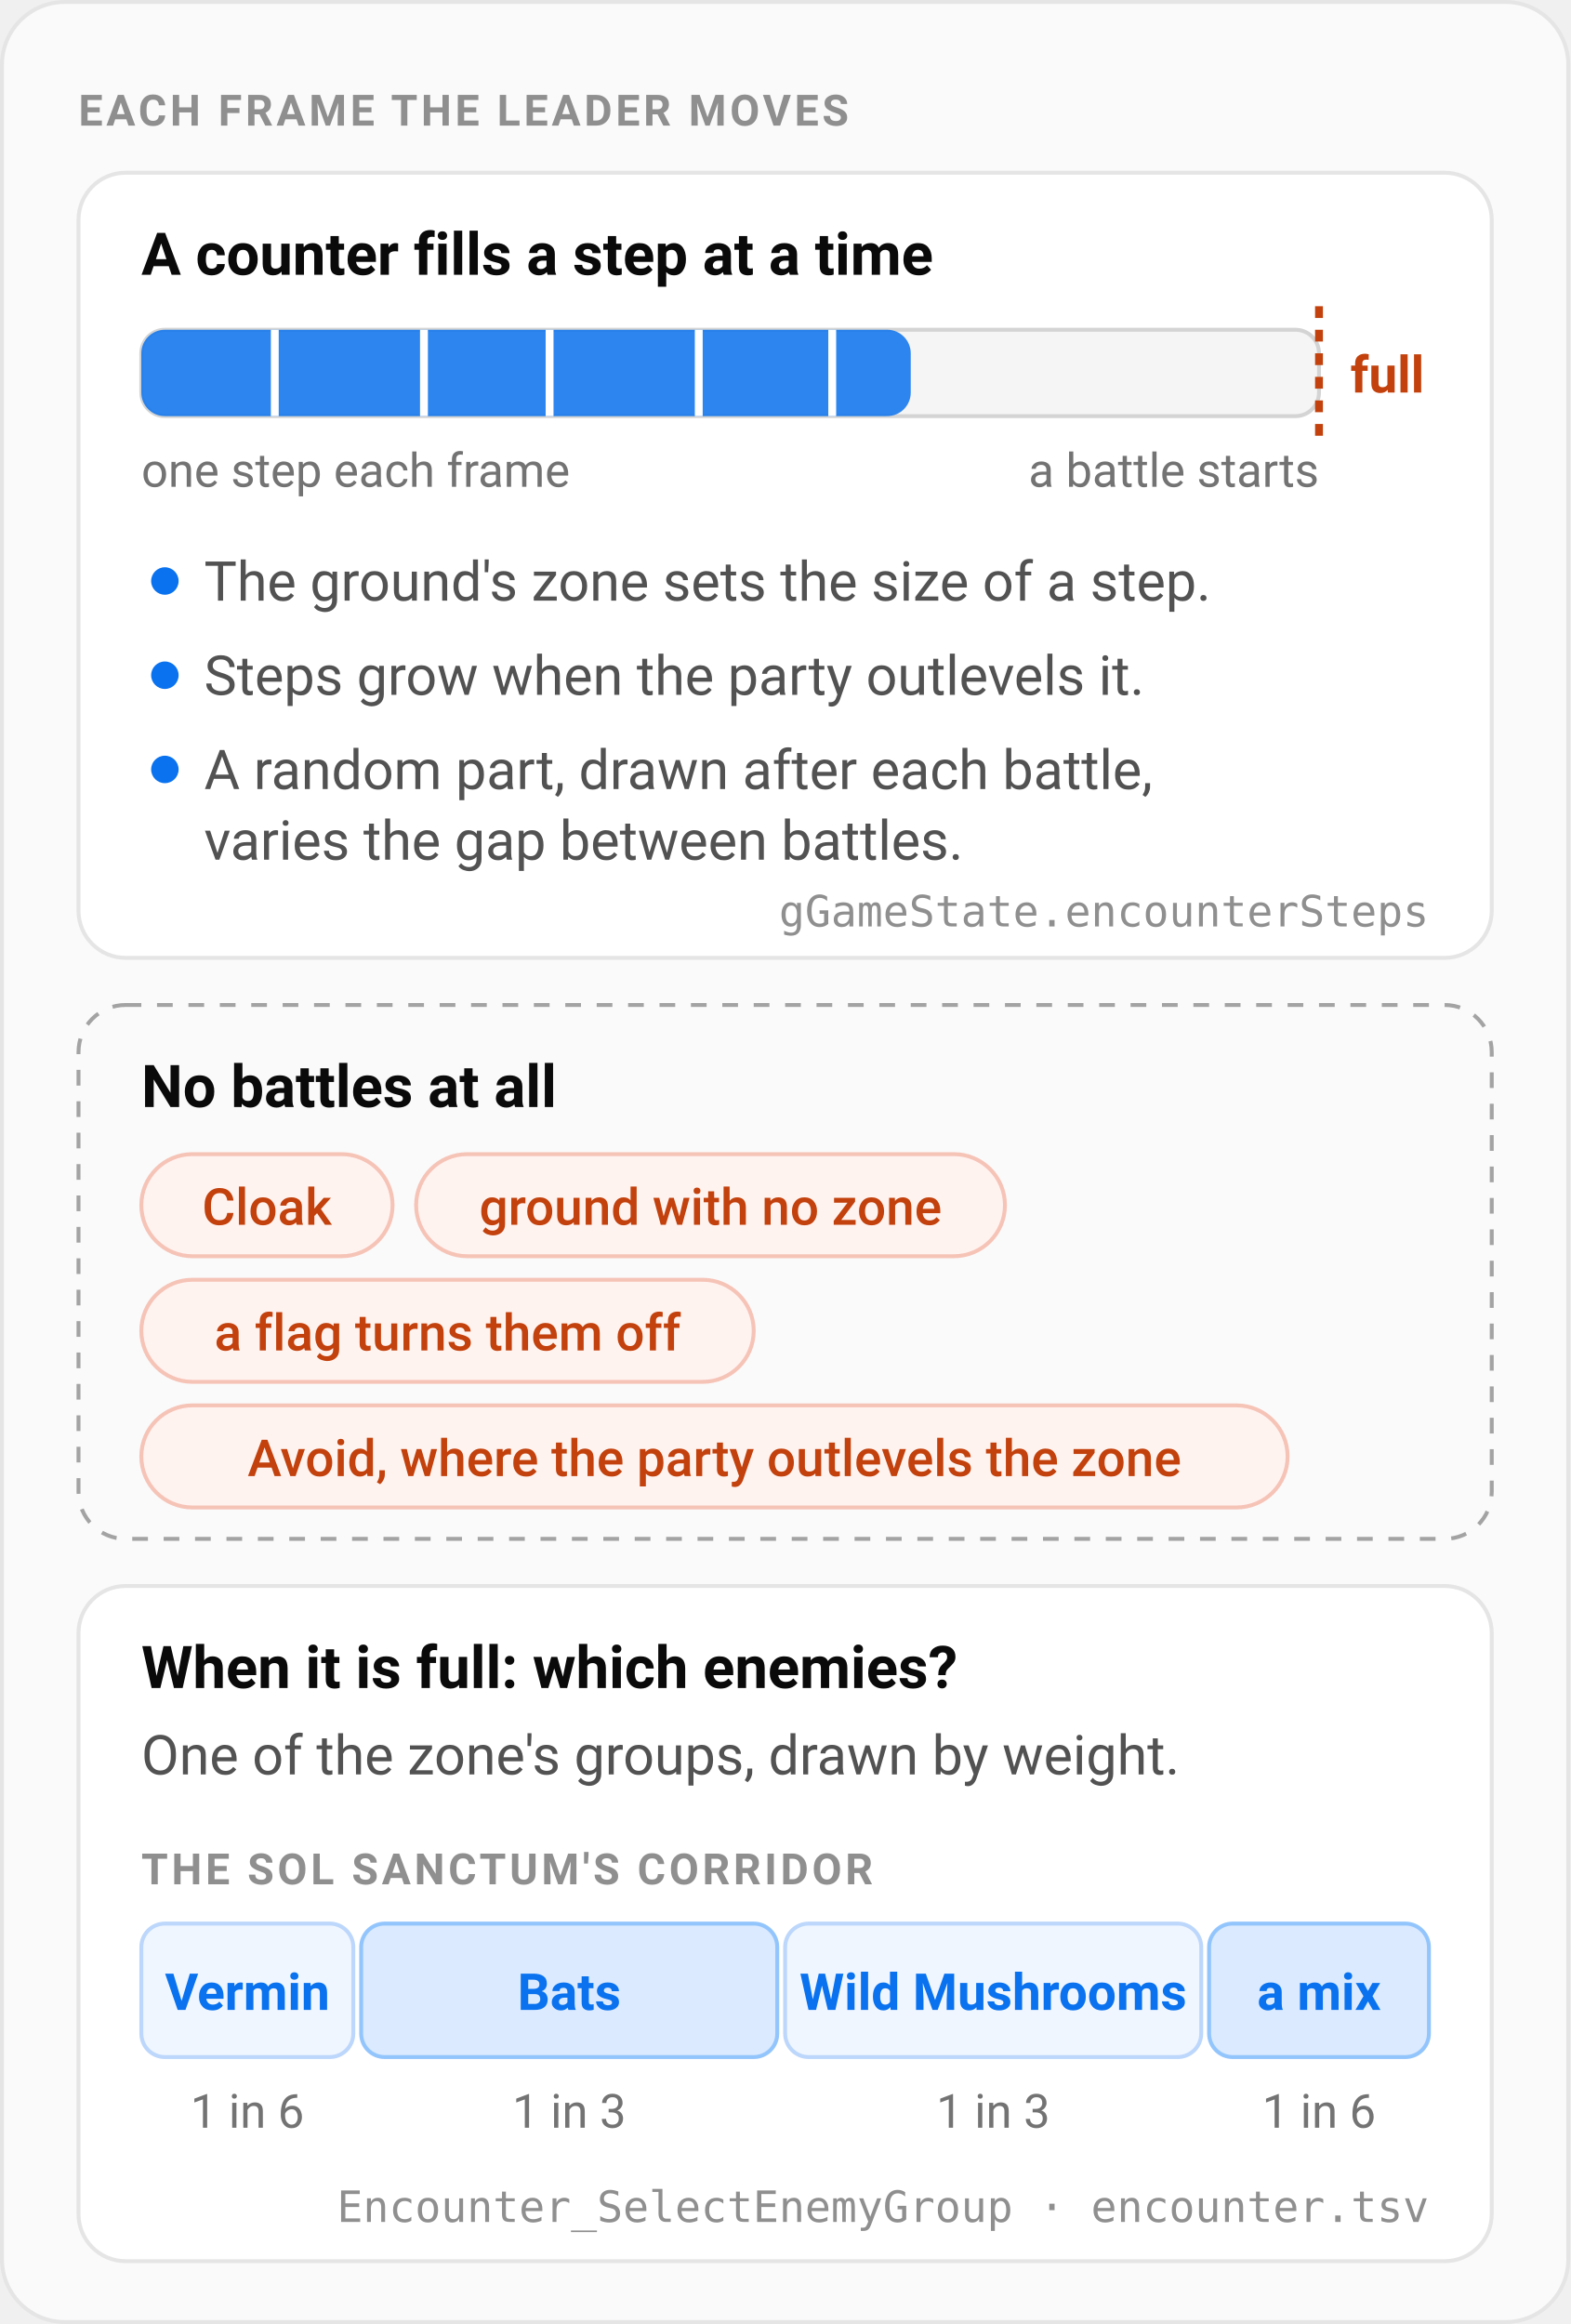
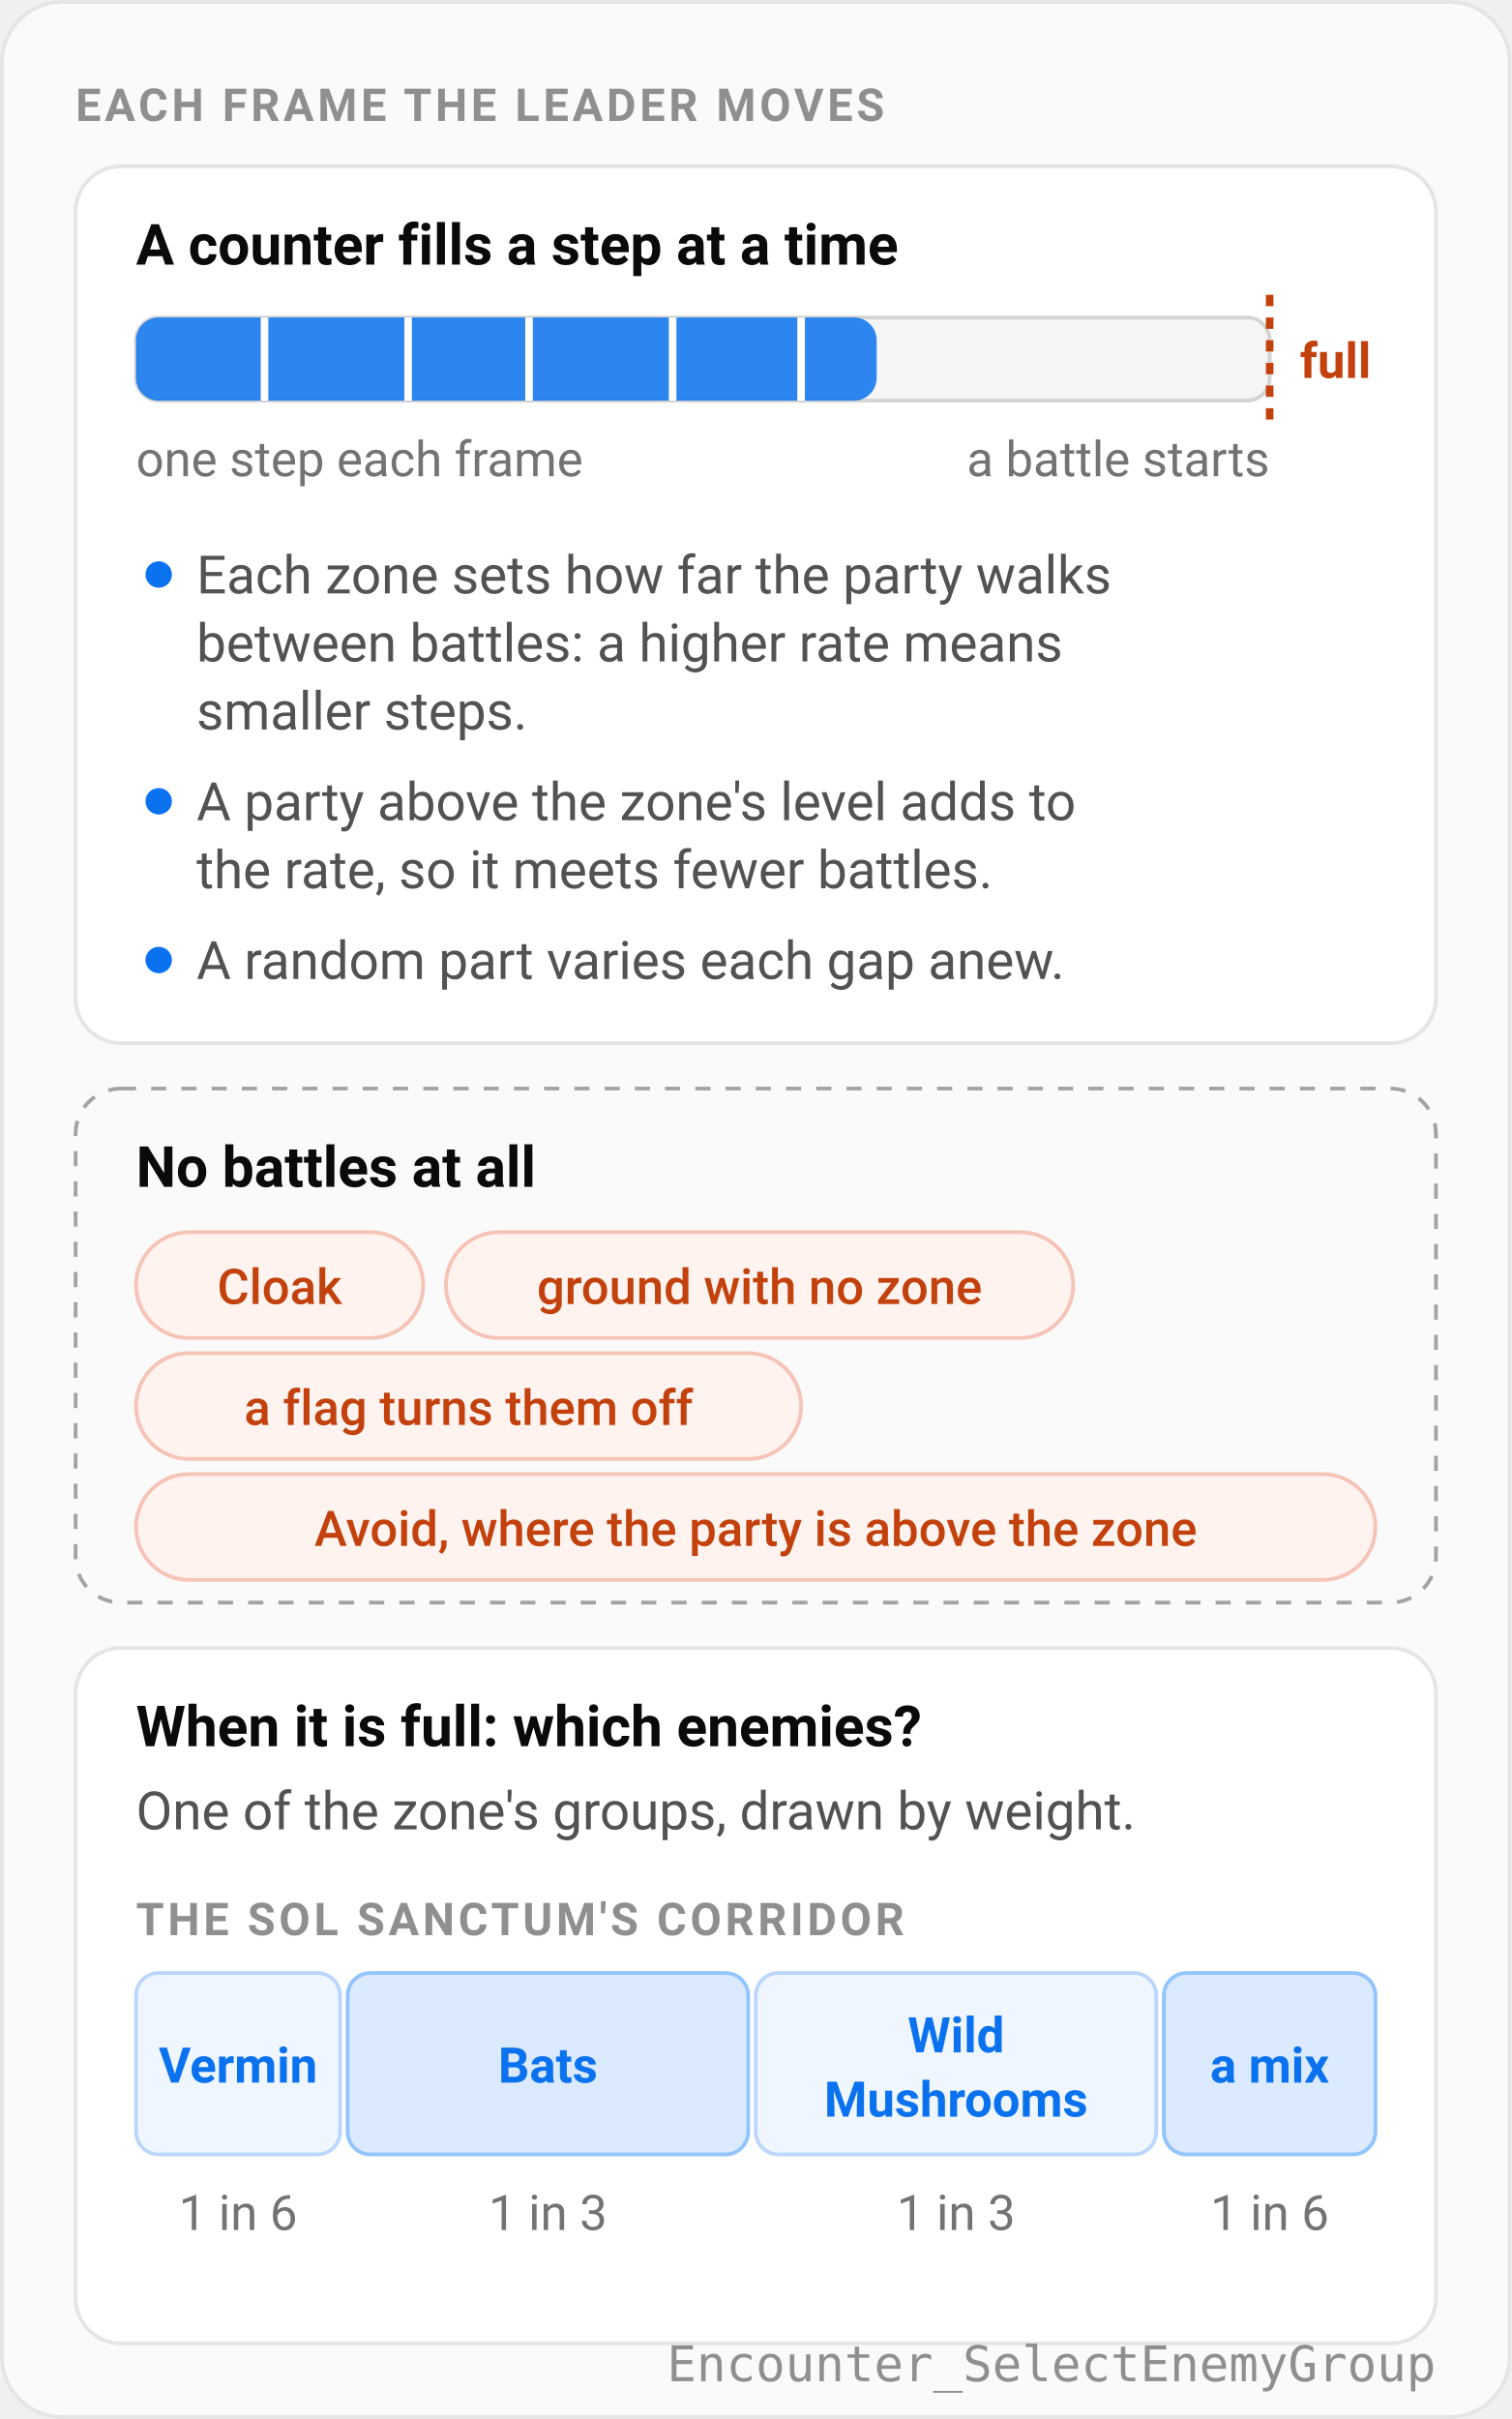
- <svg xmlns="http://www.w3.org/2000/svg" width="480" viewBox="0 0 400 592" role="img" aria-labelledby="title desc">
+ <svg xmlns="http://www.w3.org/2000/svg" width="480" viewBox="0 0 400 640" role="img" aria-labelledby="title desc">
  <style>
    .panel { fill: #fafafa; stroke: #e5e5e5; }
    .card { fill: #ffffff; stroke: #e5e5e5; }
    .card-exit { fill: #fafafa; stroke: #a3a3a3; stroke-dasharray: 4 4; }
    .meter { fill: #f5f5f5; stroke: #d4d4d4; }
    .fill1 { fill: #0a72ef; fill-opacity: 0.85; }
-     .fill2 { fill: #0a72ef; fill-opacity: 0.55; }
    .tick { stroke: #ffffff; stroke-width: 2; }
    .full { stroke: #c2410c; stroke-width: 2; stroke-dasharray: 3 3; }
    .chip-exit { fill: #fff3f0; stroke: #f6c3b7; }
    .w0 { fill: #f0f6ff; stroke: #bcd7fb; }
    .w1 { fill: #dbeafe; stroke: #93c5fd; }
    .h { fill: #0a0a0a; font: 600 15px ui-sans-serif, system-ui, -apple-system, "Segoe UI", Roboto, sans-serif; }
    .p { fill: #525252; font: 400 14px ui-sans-serif, system-ui, -apple-system, "Segoe UI", Roboto, sans-serif; }
    .k { fill: #0a72ef; font: 600 13px ui-sans-serif, system-ui, -apple-system, "Segoe UI", Roboto, sans-serif; }
    .kx { fill: #c2410c; font: 500 13px ui-sans-serif, system-ui, -apple-system, "Segoe UI", Roboto, sans-serif; }
    .tagx { fill: #c2410c; font: 600 13px ui-sans-serif, system-ui, -apple-system, "Segoe UI", Roboto, sans-serif; }
-     .small { fill: #737373; font: 400 12px ui-sans-serif, system-ui, -apple-system, "Segoe UI", Roboto, sans-serif; }
-     .code { fill: #8f8f8f; font: 400 11px ui-monospace, SFMono-Regular, Menlo, Consolas, monospace; }
-     .eyebrow { fill: #8f8f8f; font: 600 11px ui-sans-serif, system-ui, -apple-system, "Segoe UI", Roboto, sans-serif; letter-spacing: 0.08em; }
+     .small { fill: #737373; font: 400 13px ui-sans-serif, system-ui, -apple-system, "Segoe UI", Roboto, sans-serif; }
+     .code { fill: #8f8f8f; font: 400 13px ui-monospace, SFMono-Regular, Menlo, Consolas, monospace; }
+     .eyebrow { fill: #8f8f8f; font: 600 12px ui-sans-serif, system-ui, -apple-system, "Segoe UI", Roboto, sans-serif; letter-spacing: 0.08em; }
    .dot { fill: #0a72ef; }
    @media (prefers-color-scheme: dark) {
      .panel { fill: #0a0a0a; stroke: #262626; }
      .card { fill: #111111; stroke: #2e2e2e; }
      .card-exit { fill: #0a0a0a; stroke: #525252; }
      .meter { fill: #1a1a1a; stroke: #333333; }
      .fill1 { fill: #3b8eff; }
-       .fill2 { fill: #3b8eff; }
      .tick { stroke: #111111; }
      .full { stroke: #fb8b5e; }
      .chip-exit { fill: #2a130c; stroke: #5c2a1a; }
      .w0 { fill: #0d1a2e; stroke: #1e3a66; }
      .w1 { fill: #13274a; stroke: #2b5299; }
      .h { fill: #ededed; }
      .p { fill: #a1a1a1; }
      .k { fill: #66a6ff; }
      .kx, .tagx { fill: #fb8b5e; }
      .small { fill: #8f8f8f; }
      .code, .eyebrow { fill: #7c7c7c; }
      .dot { fill: #3b8eff; }
    }
  </style>
-   <rect class="panel" x="0.5" y="0.5" width="399" height="591" rx="16" />
+   <rect class="panel" x="0.5" y="0.5" width="399" height="639" rx="16" />
  <text class="eyebrow" x="20" y="32">EACH FRAME THE LEADER MOVES</text>
-   <rect class="card" x="20" y="44" width="360" height="200" rx="12" />
+   <rect class="card" x="20" y="44" width="360" height="232" rx="12" />
  <text class="h" x="36" y="70">A counter fills a step at a time</text>
  <rect class="meter" x="36" y="84" width="300" height="22" rx="6" />
  <rect class="fill1" x="36" y="84" width="196" height="22" rx="6" />
  <path class="tick" d="M 70 84 V 106 M 108 84 V 106 M 140 84 V 106 M 178 84 V 106 M 212 84 V 106" />
  <path class="full" d="M 336 78 V 112" />
  <text class="tagx" x="344" y="100">full</text>
-   <text class="small" x="36" y="124">one step each frame</text>
-   <text class="small" x="336" y="124" text-anchor="end">a battle starts</text>
-   <circle class="dot" cx="42" cy="148" r="3.5" />
-   <text class="p" x="52" y="153">The ground's zone sets the size of a step.</text>
-   <circle class="dot" cx="42" cy="172" r="3.5" />
-   <text class="p" x="52" y="177">Steps grow when the party outlevels it.</text>
-   <circle class="dot" cx="42" cy="196" r="3.5" />
-   <text class="p" x="52" y="201">A random part, drawn after each battle,</text>
-   <text class="p" x="52" y="219">varies the gap between battles.</text>
-   <text class="code" x="364" y="236" text-anchor="end">gGameState.encounterSteps</text>
-   <rect class="card-exit" x="20" y="256" width="360" height="136" rx="12" />
-   <text class="h" x="36" y="282">No battles at all</text>
-   <rect class="chip-exit" x="36" y="294" width="64" height="26" rx="13" />
-   <text class="kx" x="68" y="312" text-anchor="middle">Cloak</text>
-   <rect class="chip-exit" x="106" y="294" width="150" height="26" rx="13" />
-   <text class="kx" x="181" y="312" text-anchor="middle">ground with no zone</text>
-   <rect class="chip-exit" x="36" y="326" width="156" height="26" rx="13" />
-   <text class="kx" x="114" y="344" text-anchor="middle">a flag turns them off</text>
-   <rect class="chip-exit" x="36" y="358" width="292" height="26" rx="13" />
-   <text class="kx" x="182" y="376" text-anchor="middle">Avoid, where the party outlevels the zone</text>
-   <rect class="card" x="20" y="404" width="360" height="172" rx="12" />
-   <text class="h" x="36" y="430">When it is full: which enemies?</text>
-   <text class="p" x="36" y="452">One of the zone's groups, drawn by weight.</text>
-   <text class="eyebrow" x="36" y="480">THE SOL SANCTUM'S CORRIDOR</text>
-   <rect class="w0" x="36" y="490" width="54" height="34" rx="6" />
-   <rect class="w1" x="92" y="490" width="106" height="34" rx="6" />
-   <rect class="w0" x="200" y="490" width="106" height="34" rx="6" />
-   <rect class="w1" x="308" y="490" width="56" height="34" rx="6" />
-   <text class="k" x="63" y="512" text-anchor="middle">Vermin</text>
-   <text class="k" x="145" y="512" text-anchor="middle">Bats</text>
-   <text class="k" x="253" y="512" text-anchor="middle">Wild Mushrooms</text>
-   <text class="k" x="336" y="512" text-anchor="middle">a mix</text>
-   <text class="small" x="63" y="542" text-anchor="middle">1 in 6</text>
-   <text class="small" x="145" y="542" text-anchor="middle">1 in 3</text>
-   <text class="small" x="253" y="542" text-anchor="middle">1 in 3</text>
-   <text class="small" x="336" y="542" text-anchor="middle">1 in 6</text>
-   <text class="code" x="364" y="566" text-anchor="end">Encounter_SelectEnemyGroup · encounter.tsv</text>
+   <text class="small" x="36" y="126">one step each frame</text>
+   <text class="small" x="336" y="126" text-anchor="end">a battle starts</text>
+   <circle class="dot" cx="42" cy="152" r="3.5" />
+   <text class="p" x="52" y="157">Each zone sets how far the party walks</text>
+   <text class="p" x="52" y="175">between battles: a higher rate means</text>
+   <text class="p" x="52" y="193">smaller steps.</text>
+   <circle class="dot" cx="42" cy="212" r="3.5" />
+   <text class="p" x="52" y="217">A party above the zone's level adds to</text>
+   <text class="p" x="52" y="235">the rate, so it meets fewer battles.</text>
+   <circle class="dot" cx="42" cy="254" r="3.5" />
+   <text class="p" x="52" y="259">A random part varies each gap anew.</text>
+   <rect class="card-exit" x="20" y="288" width="360" height="136" rx="12" />
+   <text class="h" x="36" y="314">No battles at all</text>
+   <rect class="chip-exit" x="36" y="326" width="76" height="28" rx="14" />
+   <text class="kx" x="74" y="345" text-anchor="middle">Cloak</text>
+   <rect class="chip-exit" x="118" y="326" width="166" height="28" rx="14" />
+   <text class="kx" x="201" y="345" text-anchor="middle">ground with no zone</text>
+   <rect class="chip-exit" x="36" y="358" width="176" height="28" rx="14" />
+   <text class="kx" x="124" y="377" text-anchor="middle">a flag turns them off</text>
+   <rect class="chip-exit" x="36" y="390" width="328" height="28" rx="14" />
+   <text class="kx" x="200" y="409" text-anchor="middle">Avoid, where the party is above the zone</text>
+   <rect class="card" x="20" y="436" width="360" height="184" rx="12" />
+   <text class="h" x="36" y="462">When it is full: which enemies?</text>
+   <text class="p" x="36" y="484">One of the zone's groups, drawn by weight.</text>
+   <text class="eyebrow" x="36" y="512">THE SOL SANCTUM'S CORRIDOR</text>
+   <rect class="w0" x="36" y="522" width="54" height="48" rx="6" />
+   <rect class="w1" x="92" y="522" width="106" height="48" rx="6" />
+   <rect class="w0" x="200" y="522" width="106" height="48" rx="6" />
+   <rect class="w1" x="308" y="522" width="56" height="48" rx="6" />
+   <text class="k" x="63" y="551" text-anchor="middle">Vermin</text>
+   <text class="k" x="145" y="551" text-anchor="middle">Bats</text>
+   <text class="k" x="253" y="543" text-anchor="middle">Wild</text>
+   <text class="k" x="253" y="560" text-anchor="middle">Mushrooms</text>
+   <text class="k" x="336" y="551" text-anchor="middle">a mix</text>
+   <text class="small" x="63" y="590" text-anchor="middle">1 in 6</text>
+   <text class="small" x="145" y="590" text-anchor="middle">1 in 3</text>
+   <text class="small" x="253" y="590" text-anchor="middle">1 in 3</text>
+   <text class="small" x="336" y="590" text-anchor="middle">1 in 6</text>
+   <text class="code" x="380" y="630" text-anchor="end">Encounter_SelectEnemyGroup</text>
</svg>
